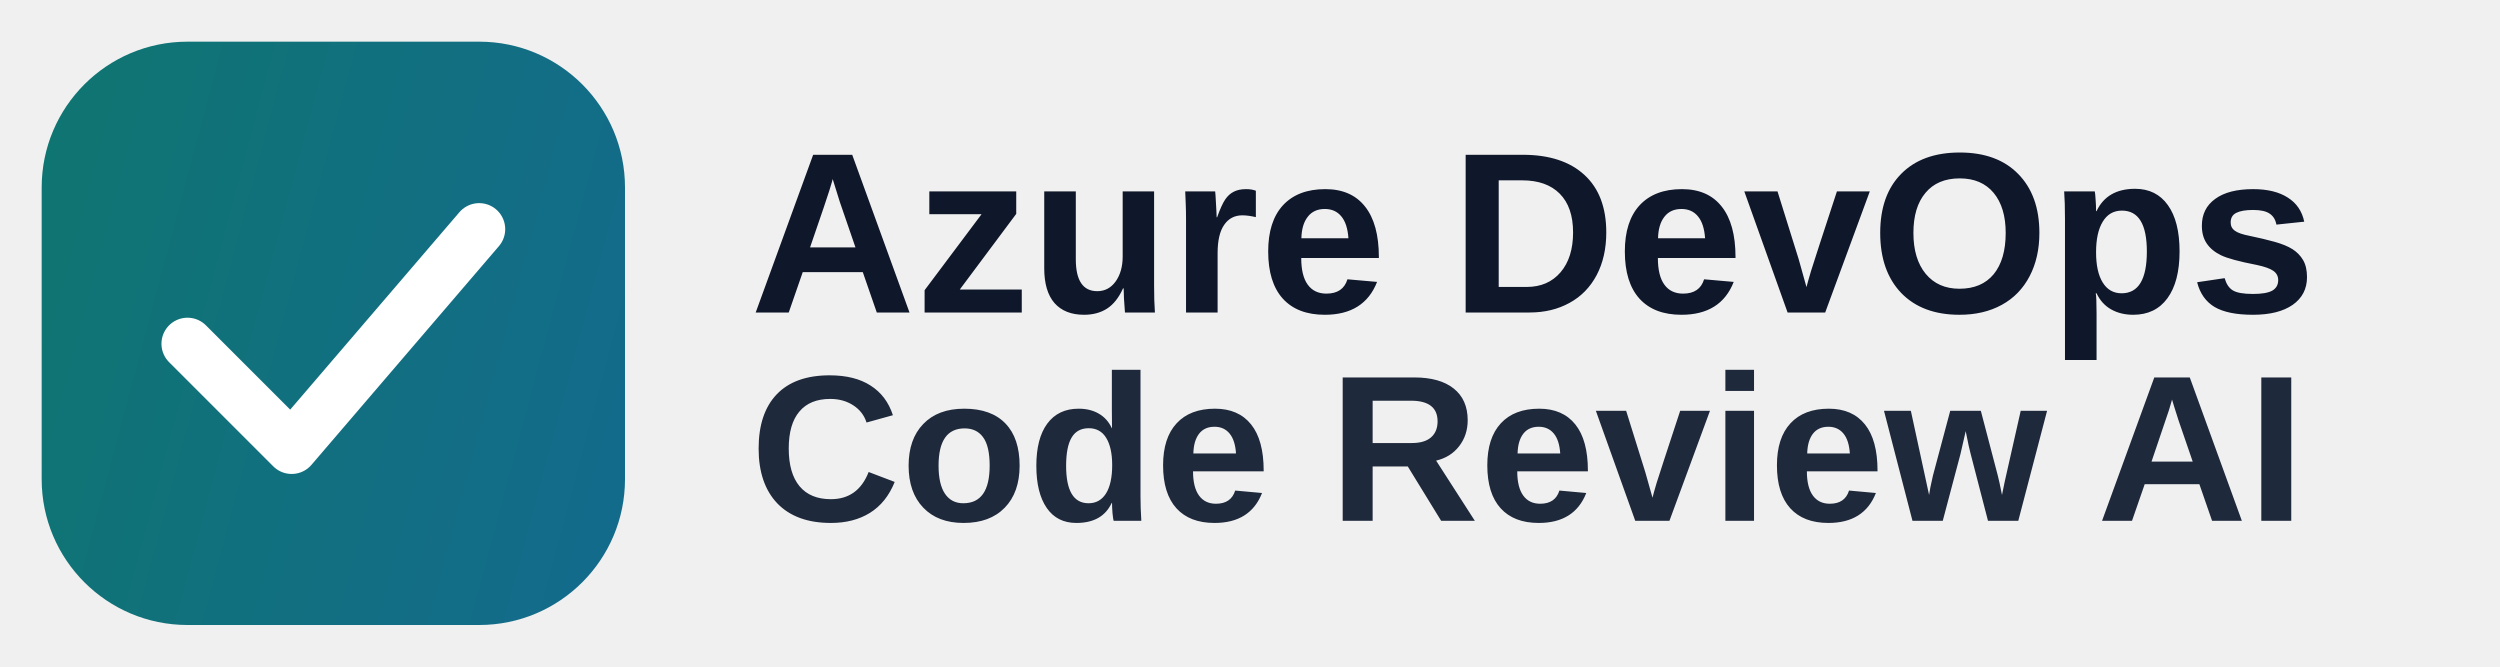
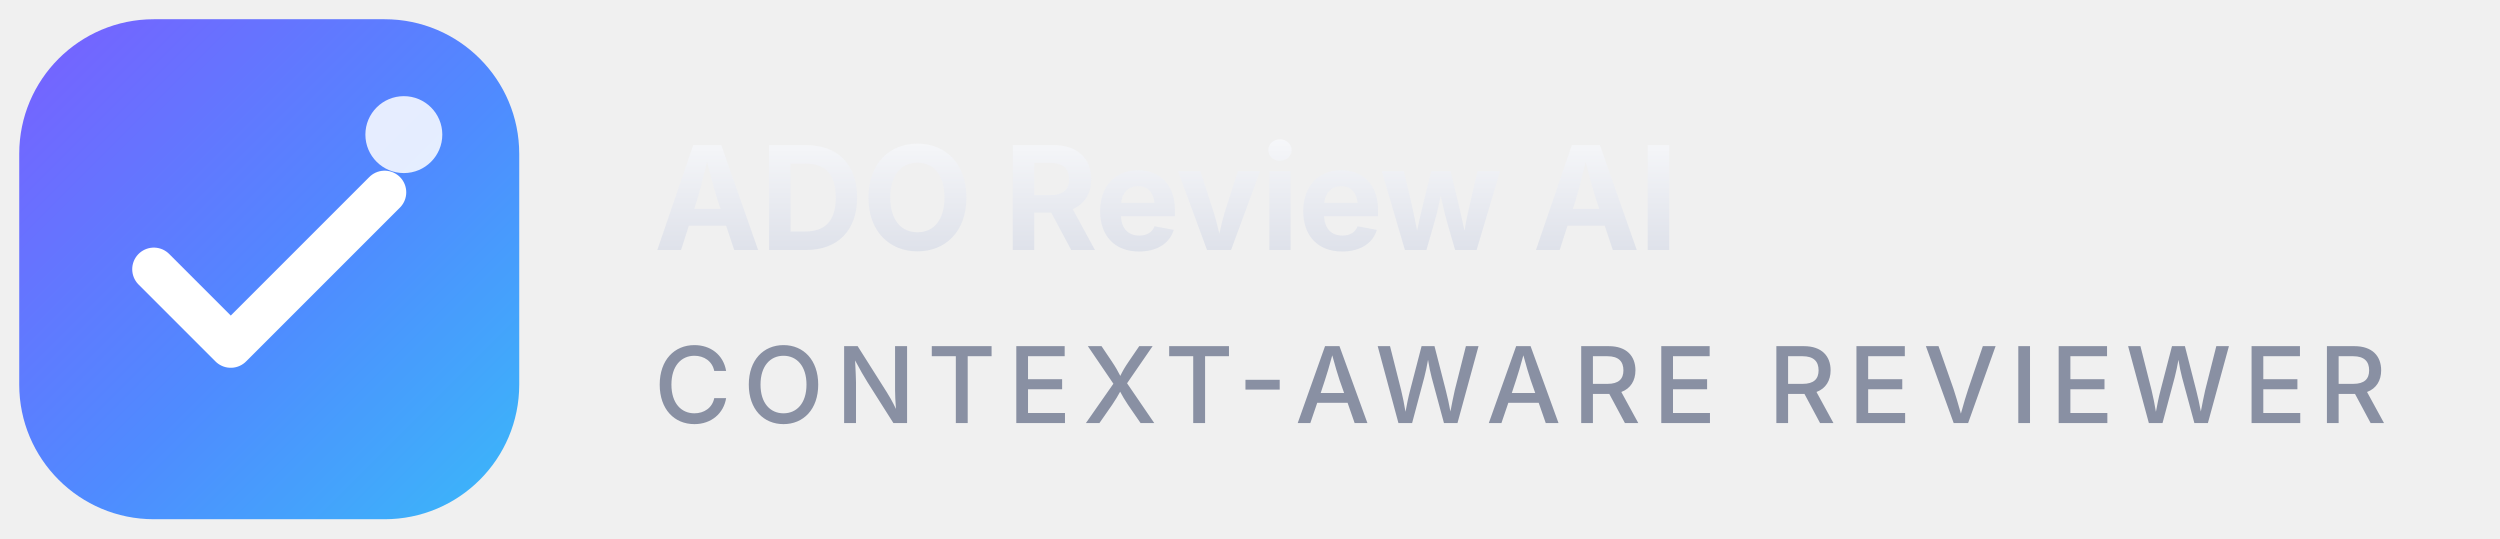
- <svg xmlns="http://www.w3.org/2000/svg" width="240" height="64" viewBox="0 0 240 64" fill="none">
+ <svg xmlns="http://www.w3.org/2000/svg" width="260" height="56" viewBox="0 0 260 56" fill="none">
  <defs>
-     <linearGradient id="g" x1="0" y1="0" x2="240" y2="64" gradientUnits="userSpaceOnUse">
-       <stop stop-color="#0F766E" />
-       <stop offset="1" stop-color="#1D4ED8" />
+     <linearGradient id="lg-mark" x1="0" y1="0" x2="56" y2="56" gradientUnits="userSpaceOnUse">
+       <stop offset="0" stop-color="#7C5CFF" />
+       <stop offset="0.55" stop-color="#4F8BFF" />
+       <stop offset="1" stop-color="#38BDF8" />
+     </linearGradient>
+     <linearGradient id="lg-text" x1="80" y1="10" x2="80" y2="46" gradientUnits="userSpaceOnUse">
+       <stop offset="0" stop-color="#FFFFFF" />
+       <stop offset="1" stop-color="#B6BDD0" />
    </linearGradient>
  </defs>
-   <rect x="4" y="4" width="56" height="56" rx="14" fill="url(#g)" />
-   <path d="M18 33L28 43L46 22" stroke="white" stroke-width="5" stroke-linecap="round" stroke-linejoin="round" />
-   <text x="72" y="30" fill="#0F172A" font-size="22" font-family="Segoe UI, Arial" font-weight="700">Azure DevOps</text>
-   <text x="72" y="50" fill="#1E293B" font-size="20" font-family="Segoe UI, Arial" font-weight="600">Code Review AI</text>
+   <rect x="2" y="2" width="52" height="52" rx="14" fill="url(#lg-mark)" />
+   <rect x="2" y="2" width="52" height="52" rx="14" fill="url(#lg-mark)" opacity="0.0" />
+   <path d="M16 28L24 36L40 20" stroke="white" stroke-width="4.5" stroke-linecap="round" stroke-linejoin="round" />
+   <circle cx="42" cy="14" r="4" fill="#FFFFFF" opacity="0.85" />
+   <text x="68" y="26" font-family="Inter, Segoe UI, Arial" font-size="15" font-weight="700" fill="url(#lg-text)" letter-spacing="-0.2">ADO Review AI</text>
+   <text x="68" y="44" font-family="Inter, Segoe UI, Arial" font-size="11" font-weight="500" fill="#8990A3" letter-spacing="1.2">CONTEXT-AWARE REVIEWER</text>
</svg>
